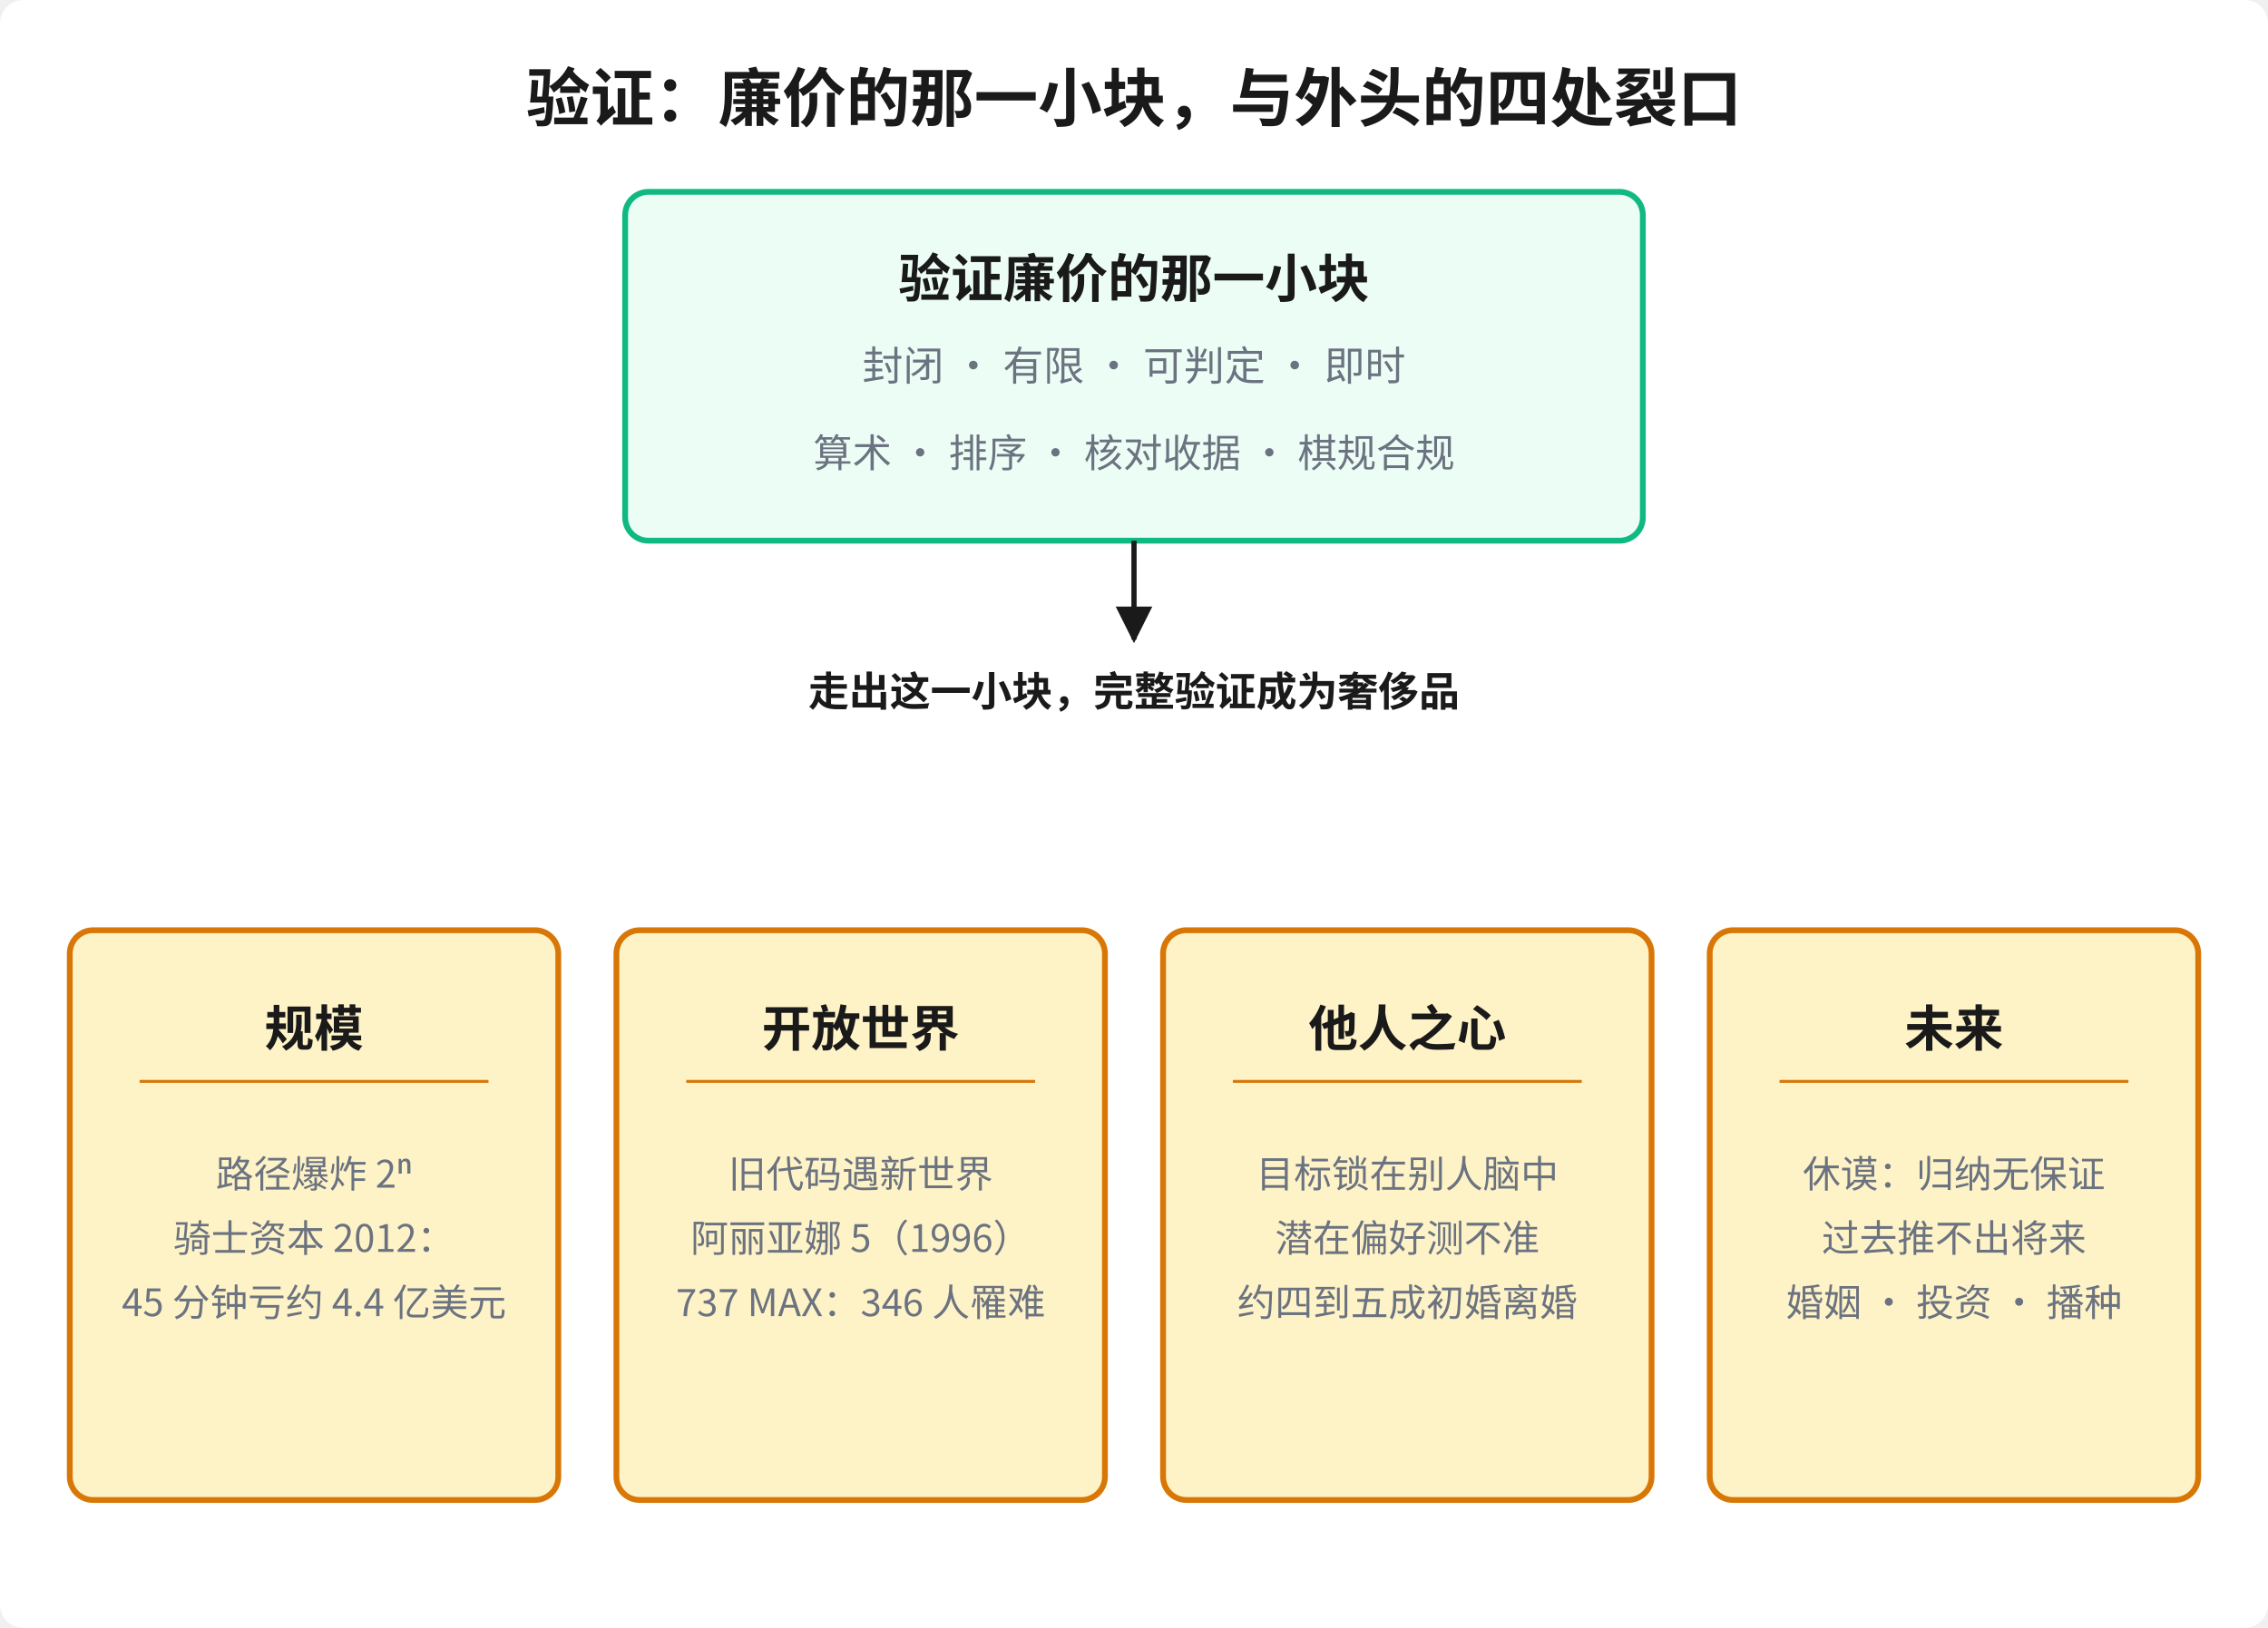
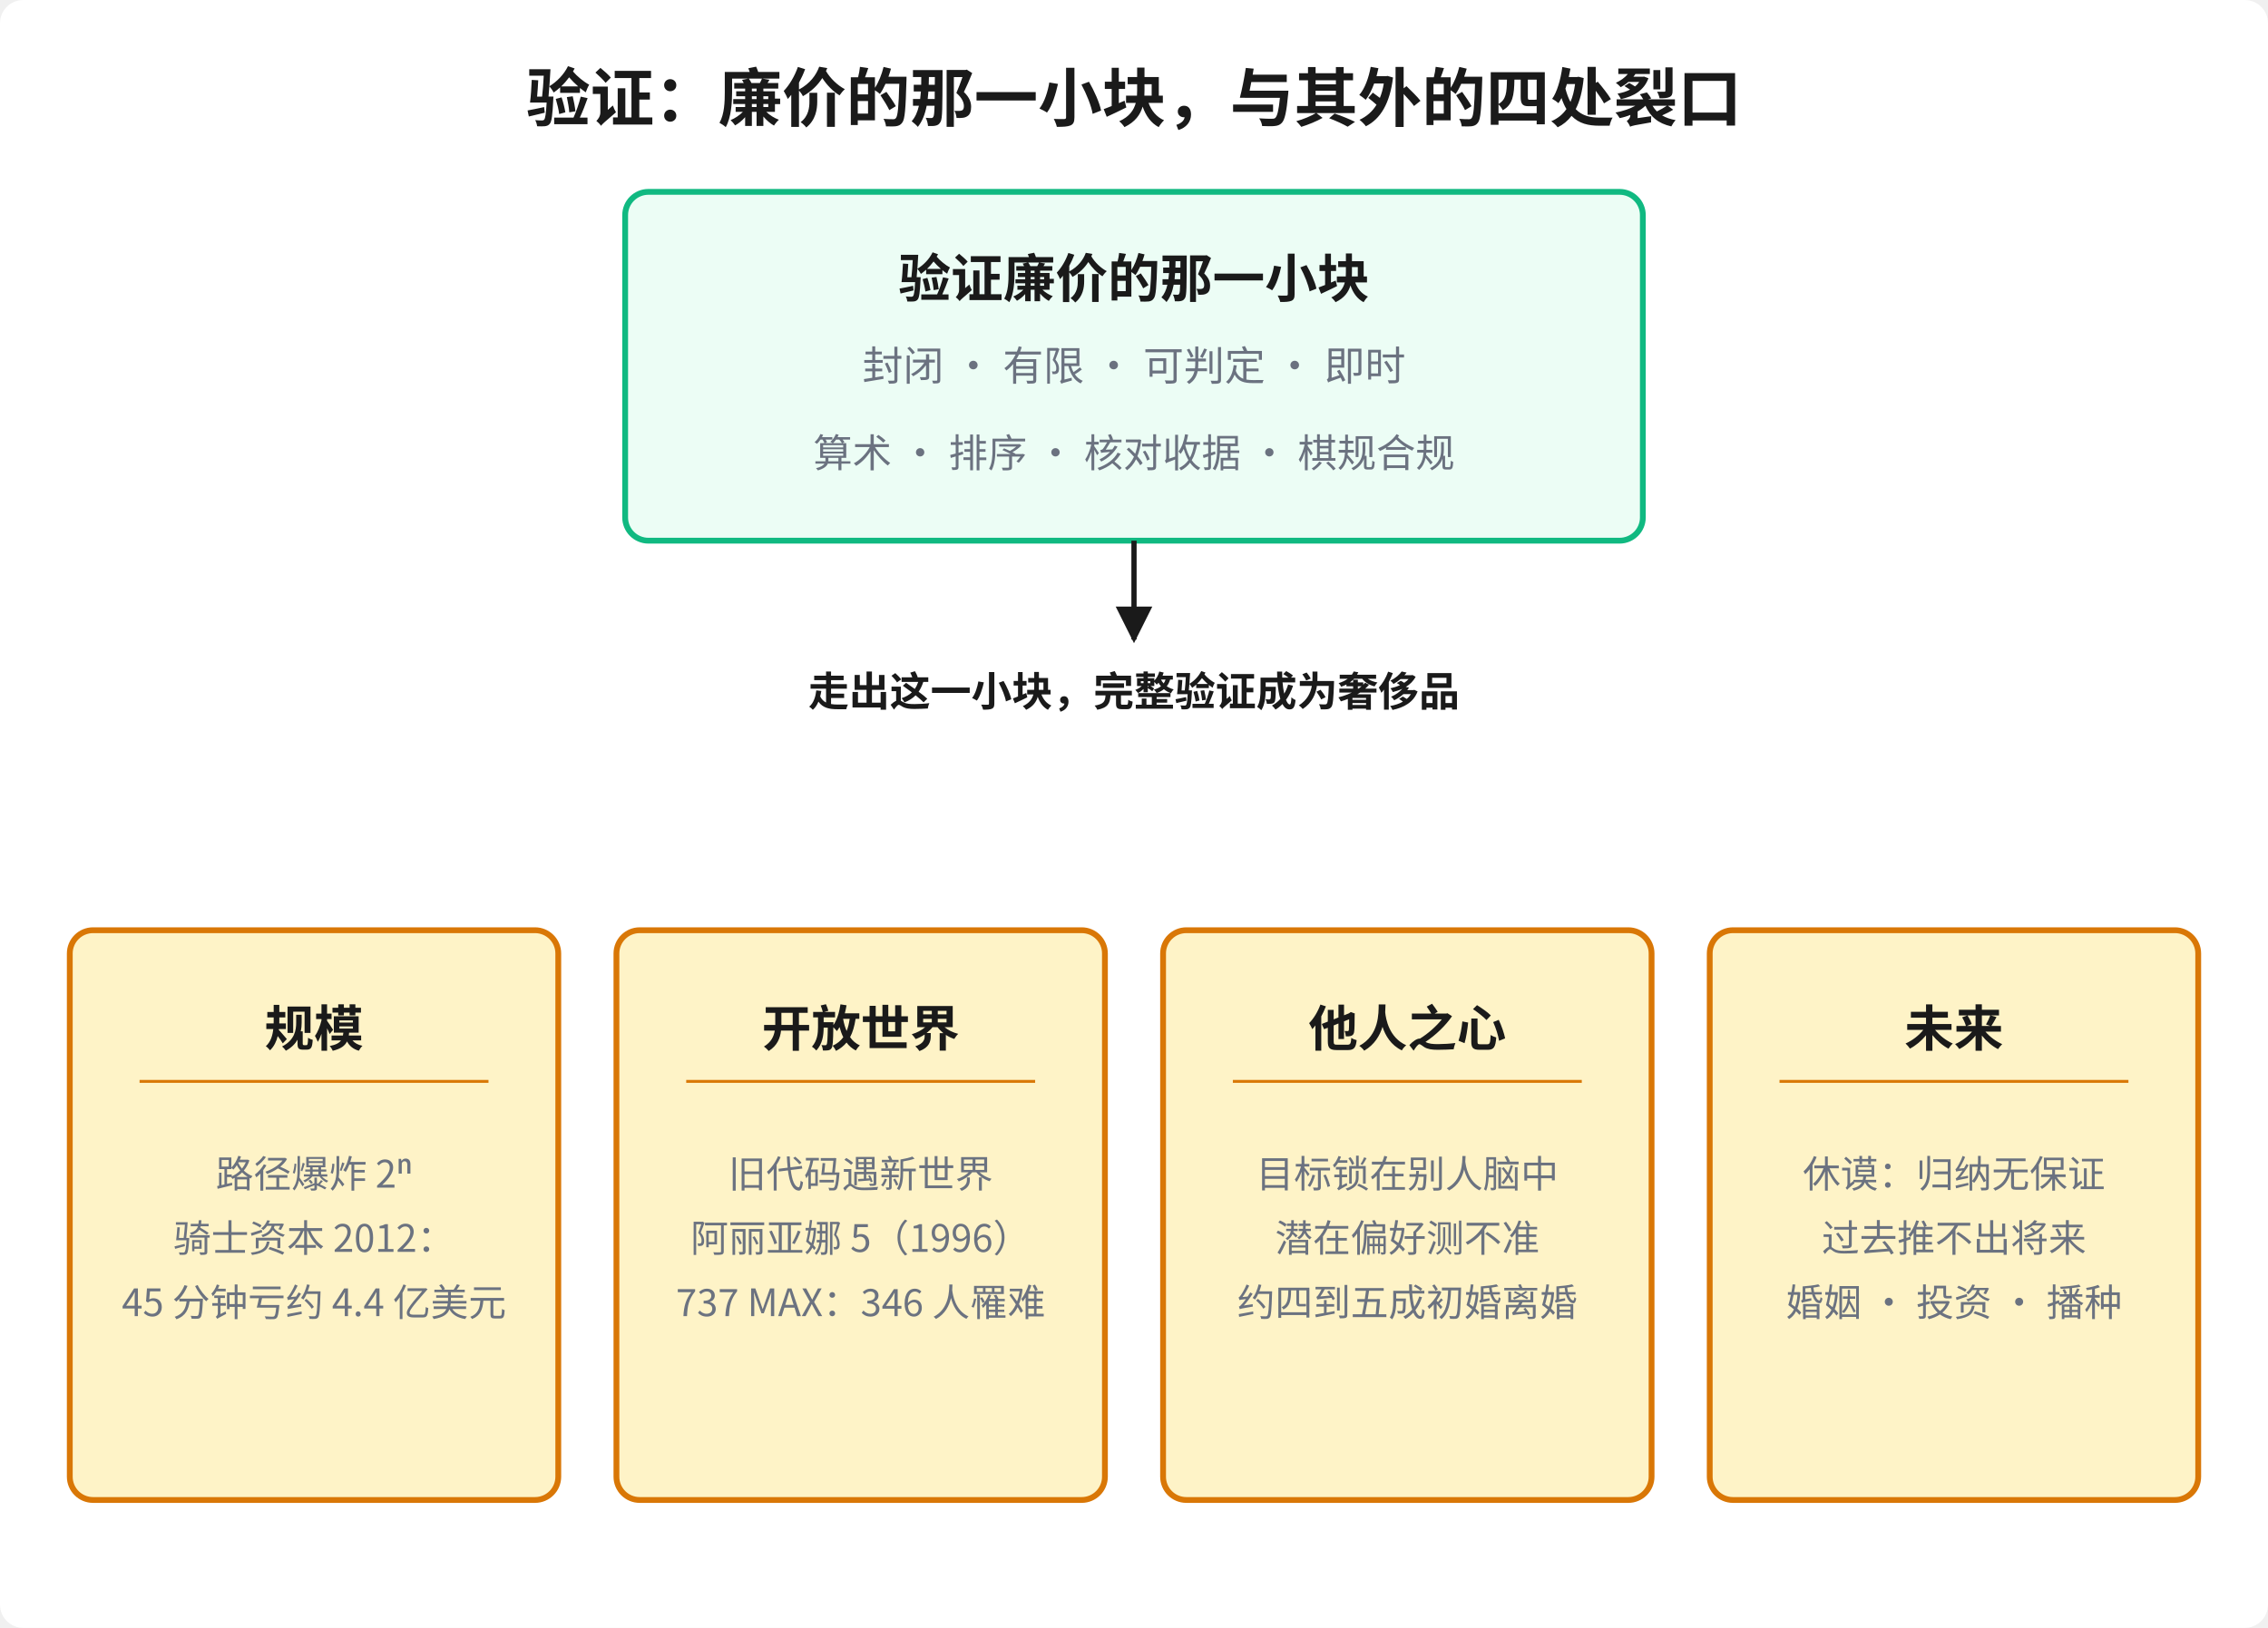
<svg xmlns="http://www.w3.org/2000/svg" width="780" height="560" viewBox="0 0 780 560" font-family="-apple-system, 'PingFang SC', 'Hiragino Sans GB', 'Microsoft YaHei', 'Noto Sans CJK SC', 'Source Han Sans SC', 'Segoe UI', Roboto, Helvetica, Arial, sans-serif">
  <defs>
    <marker id="arrow-1a1a1a" viewBox="0 0 10 10" refX="9" refY="5" markerWidth="7" markerHeight="7" orient="auto-start-reverse">
      <path d="M 0 0 L 10 5 L 0 10 z" fill="#1a1a1a" />
    </marker>
  </defs>
  <rect x="0.0" y="0.0" width="780.0" height="560.0" rx="8" fill="#ffffff" stroke="none" stroke-width="1.5" opacity="1.0" />
-   <text x="390.0" y="34.0" font-family="-apple-system, 'PingFang SC', 'Hiragino Sans GB', 'Microsoft YaHei', 'Noto Sans CJK SC', 'Source Han Sans SC', 'Segoe UI', Roboto, Helvetica, Arial, sans-serif" font-size="22" font-weight="bold" font-style="normal" fill="#1a1a1a" text-anchor="middle" dominant-baseline="middle">验证：廉价的那一小块，与外头的四处裂口</text>
+   <text x="390.0" y="34.0" font-family="-apple-system, 'PingFang SC', 'Hiragino Sans GB', 'Microsoft YaHei', 'Noto Sans CJK SC', 'Source Han Sans SC', 'Segoe UI', Roboto, Helvetica, Arial, sans-serif" font-size="22" font-weight="bold" font-style="normal" fill="#1a1a1a" text-anchor="middle" dominant-baseline="middle">验证：廉价的那一小块，与其外的四处裂口</text>
  <rect x="215.0" y="66.0" width="350.0" height="120.0" rx="8" fill="#ecfdf5" stroke="#10b981" stroke-width="2" opacity="1.0" />
  <text x="390.0" y="96.0" font-family="-apple-system, 'PingFang SC', 'Hiragino Sans GB', 'Microsoft YaHei', 'Noto Sans CJK SC', 'Source Han Sans SC', 'Segoe UI', Roboto, Helvetica, Arial, sans-serif" font-size="18" font-weight="bold" font-style="normal" fill="#1a1a1a" text-anchor="middle" dominant-baseline="middle">验证廉价的那一小块</text>
  <text x="390.0" y="126.0" font-family="-apple-system, 'PingFang SC', 'Hiragino Sans GB', 'Microsoft YaHei', 'Noto Sans CJK SC', 'Source Han Sans SC', 'Segoe UI', Roboto, Helvetica, Arial, sans-serif" font-size="14" font-weight="normal" font-style="normal" fill="#6b7280" text-anchor="middle" dominant-baseline="middle">封闭 · 有限 · 可判定 · 即时</text>
  <text x="390.0" y="156.0" font-family="-apple-system, 'PingFang SC', 'Hiragino Sans GB', 'Microsoft YaHei', 'Noto Sans CJK SC', 'Source Han Sans SC', 'Segoe UI', Roboto, Helvetica, Arial, sans-serif" font-size="13.5" font-weight="normal" font-style="normal" fill="#6b7280" text-anchor="middle" dominant-baseline="middle">算术 · 排序 · 核对收据 · 棋规合规</text>
  <line x1="390.0" y1="186.0" x2="390.0" y2="220.0" stroke="#1a1a1a" stroke-width="1.8" marker-end="url(#arrow-1a1a1a)" />
  <text x="390.0" y="238.0" font-family="-apple-system, 'PingFang SC', 'Hiragino Sans GB', 'Microsoft YaHei', 'Noto Sans CJK SC', 'Source Han Sans SC', 'Segoe UI', Roboto, Helvetica, Arial, sans-serif" font-size="14" font-weight="bold" font-style="normal" fill="#1a1a1a" text-anchor="middle" dominant-baseline="middle">走出这一小块，完整验证成为奢侈品</text>
  <rect x="24.0" y="320.0" width="168.0" height="196.0" rx="8" fill="#fef3c7" stroke="#d97706" stroke-width="2" opacity="1.0" />
  <text x="108.0" y="354.0" font-family="-apple-system, 'PingFang SC', 'Hiragino Sans GB', 'Microsoft YaHei', 'Noto Sans CJK SC', 'Source Han Sans SC', 'Segoe UI', Roboto, Helvetica, Arial, sans-serif" font-size="17" font-weight="bold" font-style="normal" fill="#1a1a1a" text-anchor="middle" dominant-baseline="middle">规模</text>
  <line x1="48.0" y1="372.0" x2="168.0" y2="372.0" stroke="#d97706" stroke-width="1" />
  <text x="108.0" y="404.0" font-family="-apple-system, 'PingFang SC', 'Hiragino Sans GB', 'Microsoft YaHei', 'Noto Sans CJK SC', 'Source Han Sans SC', 'Segoe UI', Roboto, Helvetica, Arial, sans-serif" font-size="13" font-weight="normal" font-style="normal" fill="#6b7280" text-anchor="middle" dominant-baseline="middle">路径爆炸 2ⁿ</text>
  <text x="108.0" y="426.1" font-family="-apple-system, 'PingFang SC', 'Hiragino Sans GB', 'Microsoft YaHei', 'Noto Sans CJK SC', 'Source Han Sans SC', 'Segoe UI', Roboto, Helvetica, Arial, sans-serif" font-size="13" font-weight="normal" font-style="normal" fill="#6b7280" text-anchor="middle" dominant-baseline="middle">骑士资本 2012：</text>
  <text x="108.0" y="448.2" font-family="-apple-system, 'PingFang SC', 'Hiragino Sans GB', 'Microsoft YaHei', 'Noto Sans CJK SC', 'Source Han Sans SC', 'Segoe UI', Roboto, Helvetica, Arial, sans-serif" font-size="13" font-weight="normal" font-style="normal" fill="#6b7280" text-anchor="middle" dominant-baseline="middle">45 分钟亏约 4.4 亿美元</text>
  <rect x="212.0" y="320.0" width="168.0" height="196.0" rx="8" fill="#fef3c7" stroke="#d97706" stroke-width="2" opacity="1.0" />
  <text x="296.0" y="354.0" font-family="-apple-system, 'PingFang SC', 'Hiragino Sans GB', 'Microsoft YaHei', 'Noto Sans CJK SC', 'Source Han Sans SC', 'Segoe UI', Roboto, Helvetica, Arial, sans-serif" font-size="17" font-weight="bold" font-style="normal" fill="#1a1a1a" text-anchor="middle" dominant-baseline="middle">开放世界</text>
  <line x1="236.0" y1="372.0" x2="356.0" y2="372.0" stroke="#d97706" stroke-width="1" />
  <text x="296.0" y="404.0" font-family="-apple-system, 'PingFang SC', 'Hiragino Sans GB', 'Microsoft YaHei', 'Noto Sans CJK SC', 'Source Han Sans SC', 'Segoe UI', Roboto, Helvetica, Arial, sans-serif" font-size="13" font-weight="normal" font-style="normal" fill="#6b7280" text-anchor="middle" dominant-baseline="middle">旧代码遇新世界</text>
  <text x="296.0" y="426.1" font-family="-apple-system, 'PingFang SC', 'Hiragino Sans GB', 'Microsoft YaHei', 'Noto Sans CJK SC', 'Source Han Sans SC', 'Segoe UI', Roboto, Helvetica, Arial, sans-serif" font-size="13" font-weight="normal" font-style="normal" fill="#6b7280" text-anchor="middle" dominant-baseline="middle">阿丽亚娜 5（1996）</text>
  <text x="296.0" y="448.2" font-family="-apple-system, 'PingFang SC', 'Hiragino Sans GB', 'Microsoft YaHei', 'Noto Sans CJK SC', 'Source Han Sans SC', 'Segoe UI', Roboto, Helvetica, Arial, sans-serif" font-size="13" font-weight="normal" font-style="normal" fill="#6b7280" text-anchor="middle" dominant-baseline="middle">737 MAX：346 人罹难</text>
  <rect x="400.0" y="320.0" width="168.0" height="196.0" rx="8" fill="#fef3c7" stroke="#d97706" stroke-width="2" opacity="1.0" />
  <text x="484.0" y="354.0" font-family="-apple-system, 'PingFang SC', 'Hiragino Sans GB', 'Microsoft YaHei', 'Noto Sans CJK SC', 'Source Han Sans SC', 'Segoe UI', Roboto, Helvetica, Arial, sans-serif" font-size="17" font-weight="bold" font-style="normal" fill="#1a1a1a" text-anchor="middle" dominant-baseline="middle">他人之心</text>
  <line x1="424.0" y1="372.0" x2="544.0" y2="372.0" stroke="#d97706" stroke-width="1" />
  <text x="484.0" y="404.0" font-family="-apple-system, 'PingFang SC', 'Hiragino Sans GB', 'Microsoft YaHei', 'Noto Sans CJK SC', 'Source Han Sans SC', 'Segoe UI', Roboto, Helvetica, Arial, sans-serif" font-size="13" font-weight="normal" font-style="normal" fill="#6b7280" text-anchor="middle" dominant-baseline="middle">目标锁在别人脑中</text>
  <text x="484.0" y="426.1" font-family="-apple-system, 'PingFang SC', 'Hiragino Sans GB', 'Microsoft YaHei', 'Noto Sans CJK SC', 'Source Han Sans SC', 'Segoe UI', Roboto, Helvetica, Arial, sans-serif" font-size="13" font-weight="normal" font-style="normal" fill="#6b7280" text-anchor="middle" dominant-baseline="middle">潜在偏好测不准</text>
  <text x="484.0" y="448.2" font-family="-apple-system, 'PingFang SC', 'Hiragino Sans GB', 'Microsoft YaHei', 'Noto Sans CJK SC', 'Source Han Sans SC', 'Segoe UI', Roboto, Helvetica, Arial, sans-serif" font-size="13" font-weight="normal" font-style="normal" fill="#6b7280" text-anchor="middle" dominant-baseline="middle">约四到五成初婚离婚</text>
  <rect x="588.0" y="320.0" width="168.0" height="196.0" rx="8" fill="#fef3c7" stroke="#d97706" stroke-width="2" opacity="1.0" />
  <text x="672.0" y="354.0" font-family="-apple-system, 'PingFang SC', 'Hiragino Sans GB', 'Microsoft YaHei', 'Noto Sans CJK SC', 'Source Han Sans SC', 'Segoe UI', Roboto, Helvetica, Arial, sans-serif" font-size="17" font-weight="bold" font-style="normal" fill="#1a1a1a" text-anchor="middle" dominant-baseline="middle">未来</text>
  <line x1="612.0" y1="372.0" x2="732.0" y2="372.0" stroke="#d97706" stroke-width="1" />
  <text x="672.0" y="404.0" font-family="-apple-system, 'PingFang SC', 'Hiragino Sans GB', 'Microsoft YaHei', 'Noto Sans CJK SC', 'Source Han Sans SC', 'Segoe UI', Roboto, Helvetica, Arial, sans-serif" font-size="13" font-weight="normal" font-style="normal" fill="#6b7280" text-anchor="middle" dominant-baseline="middle">休谟：归纳无保证</text>
  <text x="672.0" y="426.1" font-family="-apple-system, 'PingFang SC', 'Hiragino Sans GB', 'Microsoft YaHei', 'Noto Sans CJK SC', 'Source Han Sans SC', 'Segoe UI', Roboto, Helvetica, Arial, sans-serif" font-size="13" font-weight="normal" font-style="normal" fill="#6b7280" text-anchor="middle" dominant-baseline="middle">过去推不出将来</text>
  <text x="672.0" y="448.2" font-family="-apple-system, 'PingFang SC', 'Hiragino Sans GB', 'Microsoft YaHei', 'Noto Sans CJK SC', 'Source Han Sans SC', 'Segoe UI', Roboto, Helvetica, Arial, sans-serif" font-size="13" font-weight="normal" font-style="normal" fill="#6b7280" text-anchor="middle" dominant-baseline="middle">婚姻 · 投资 · 播种</text>
</svg>
